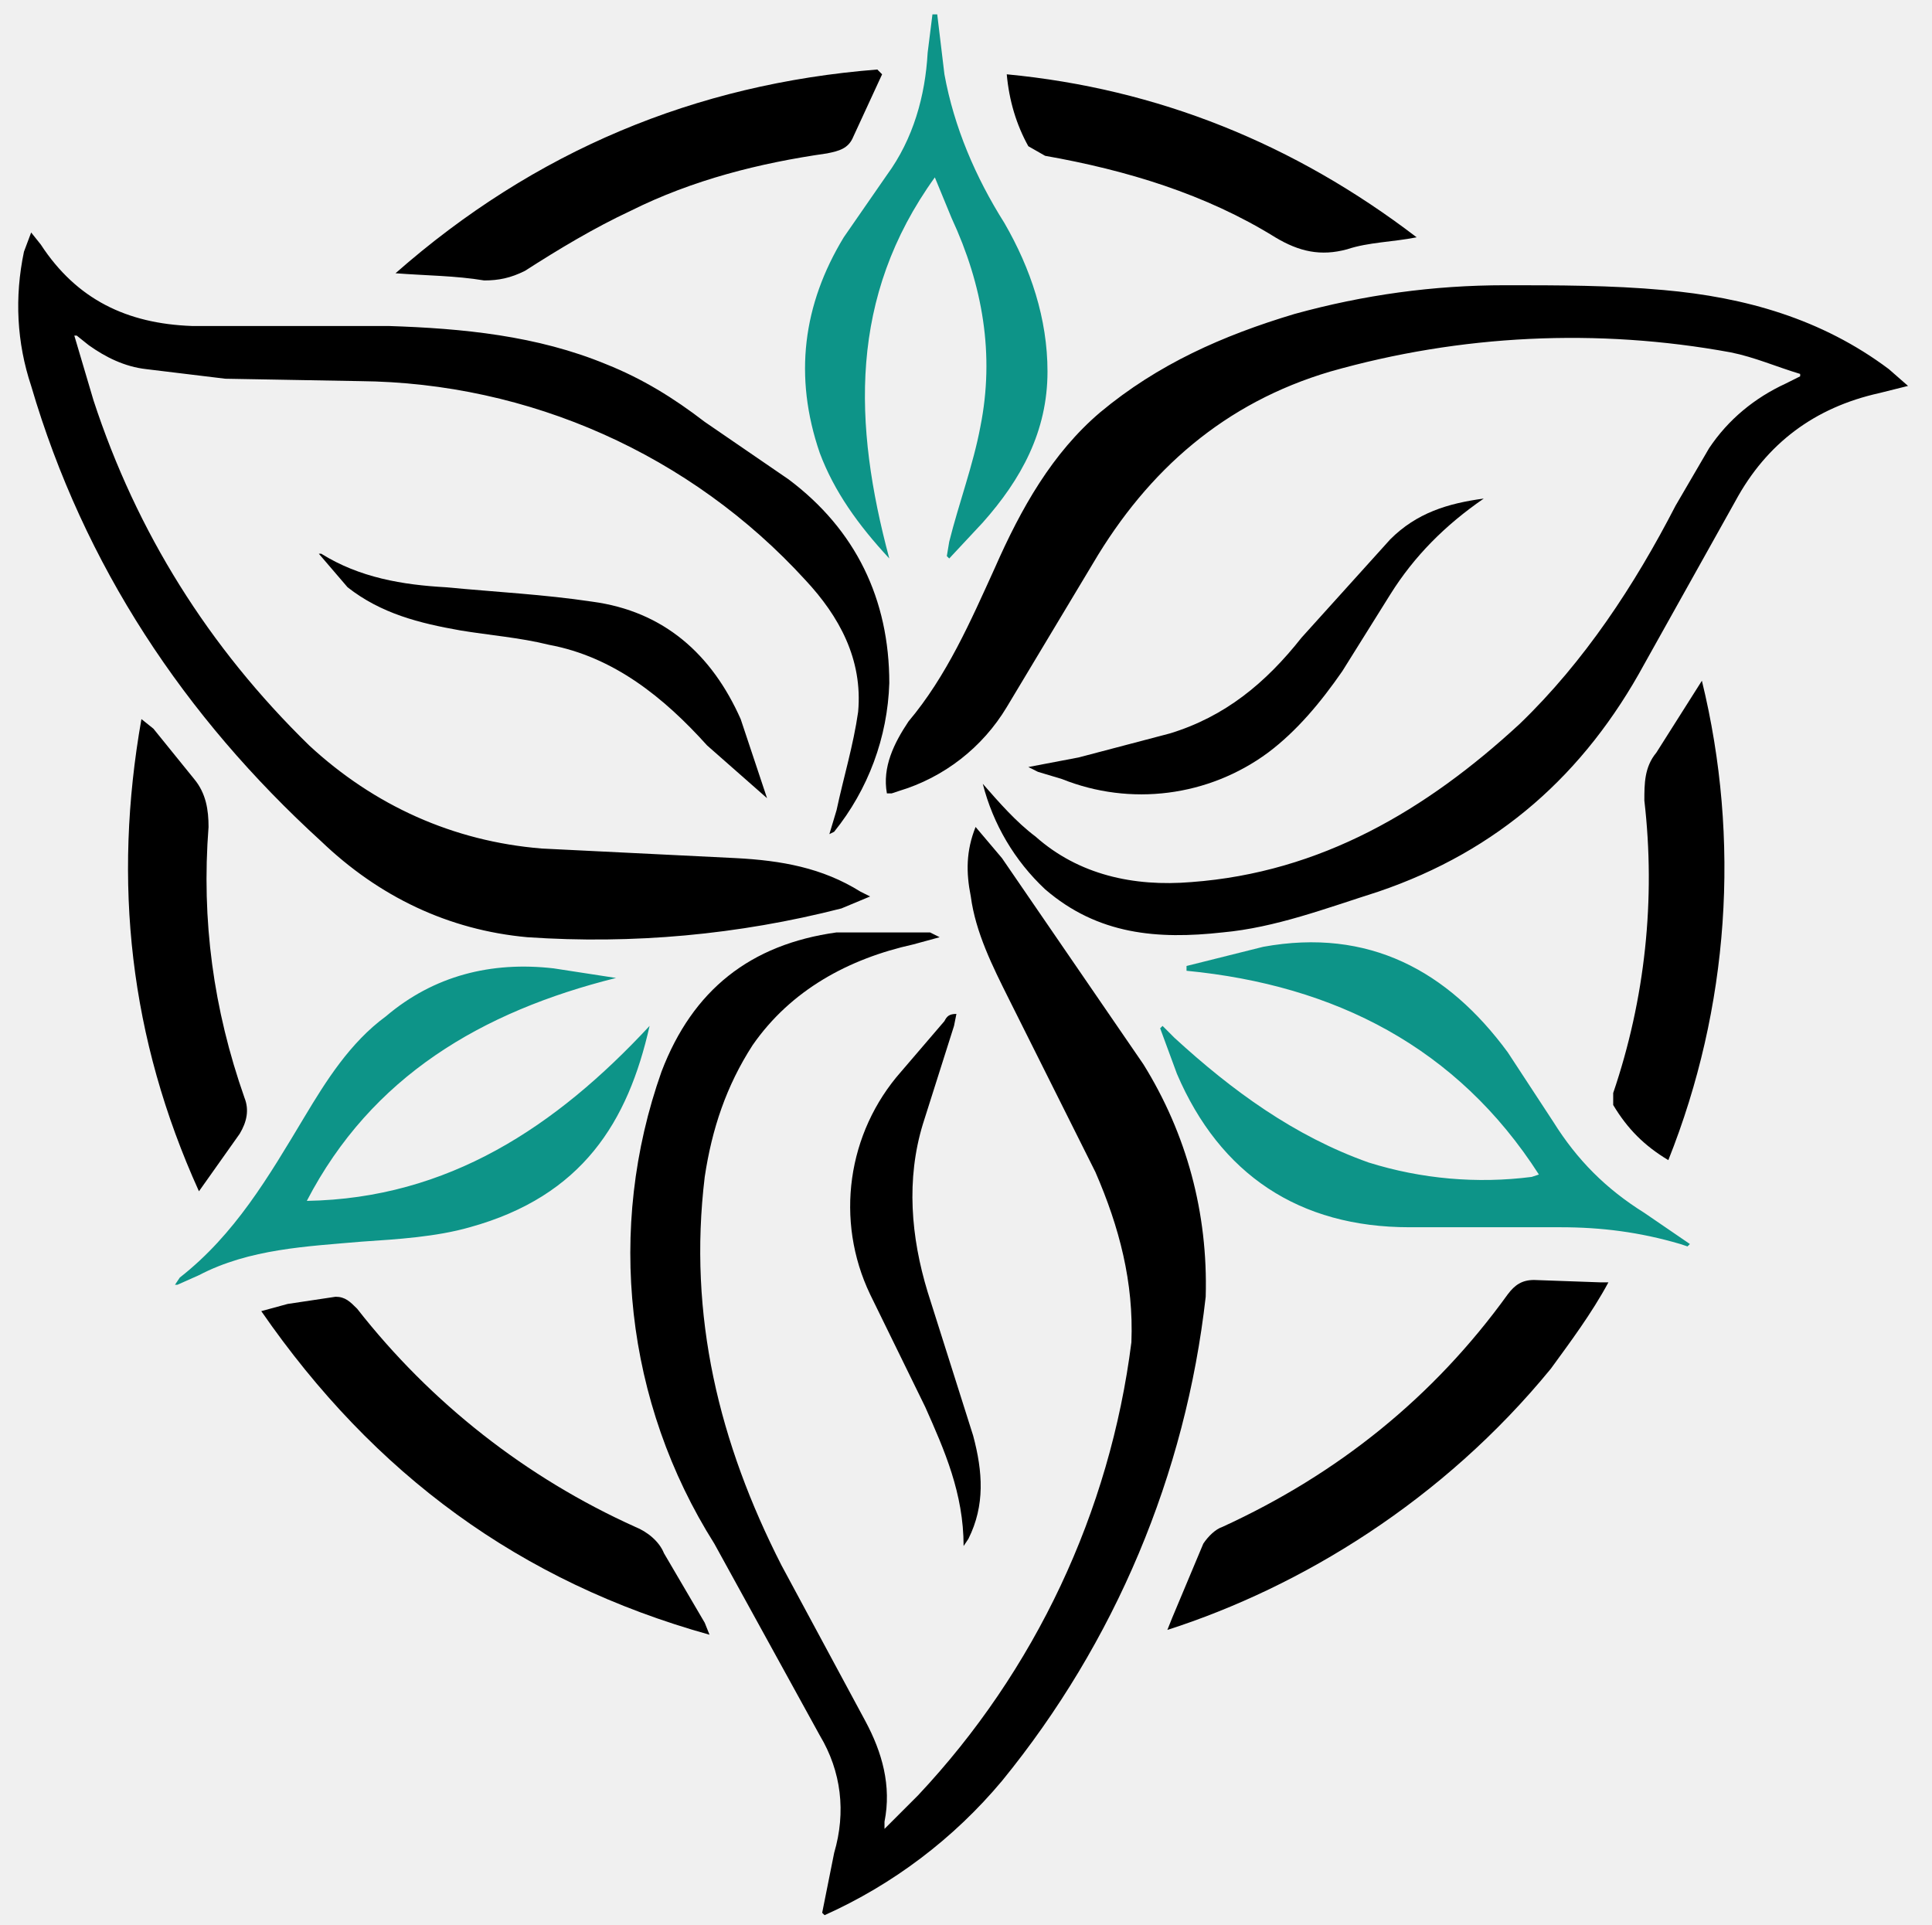
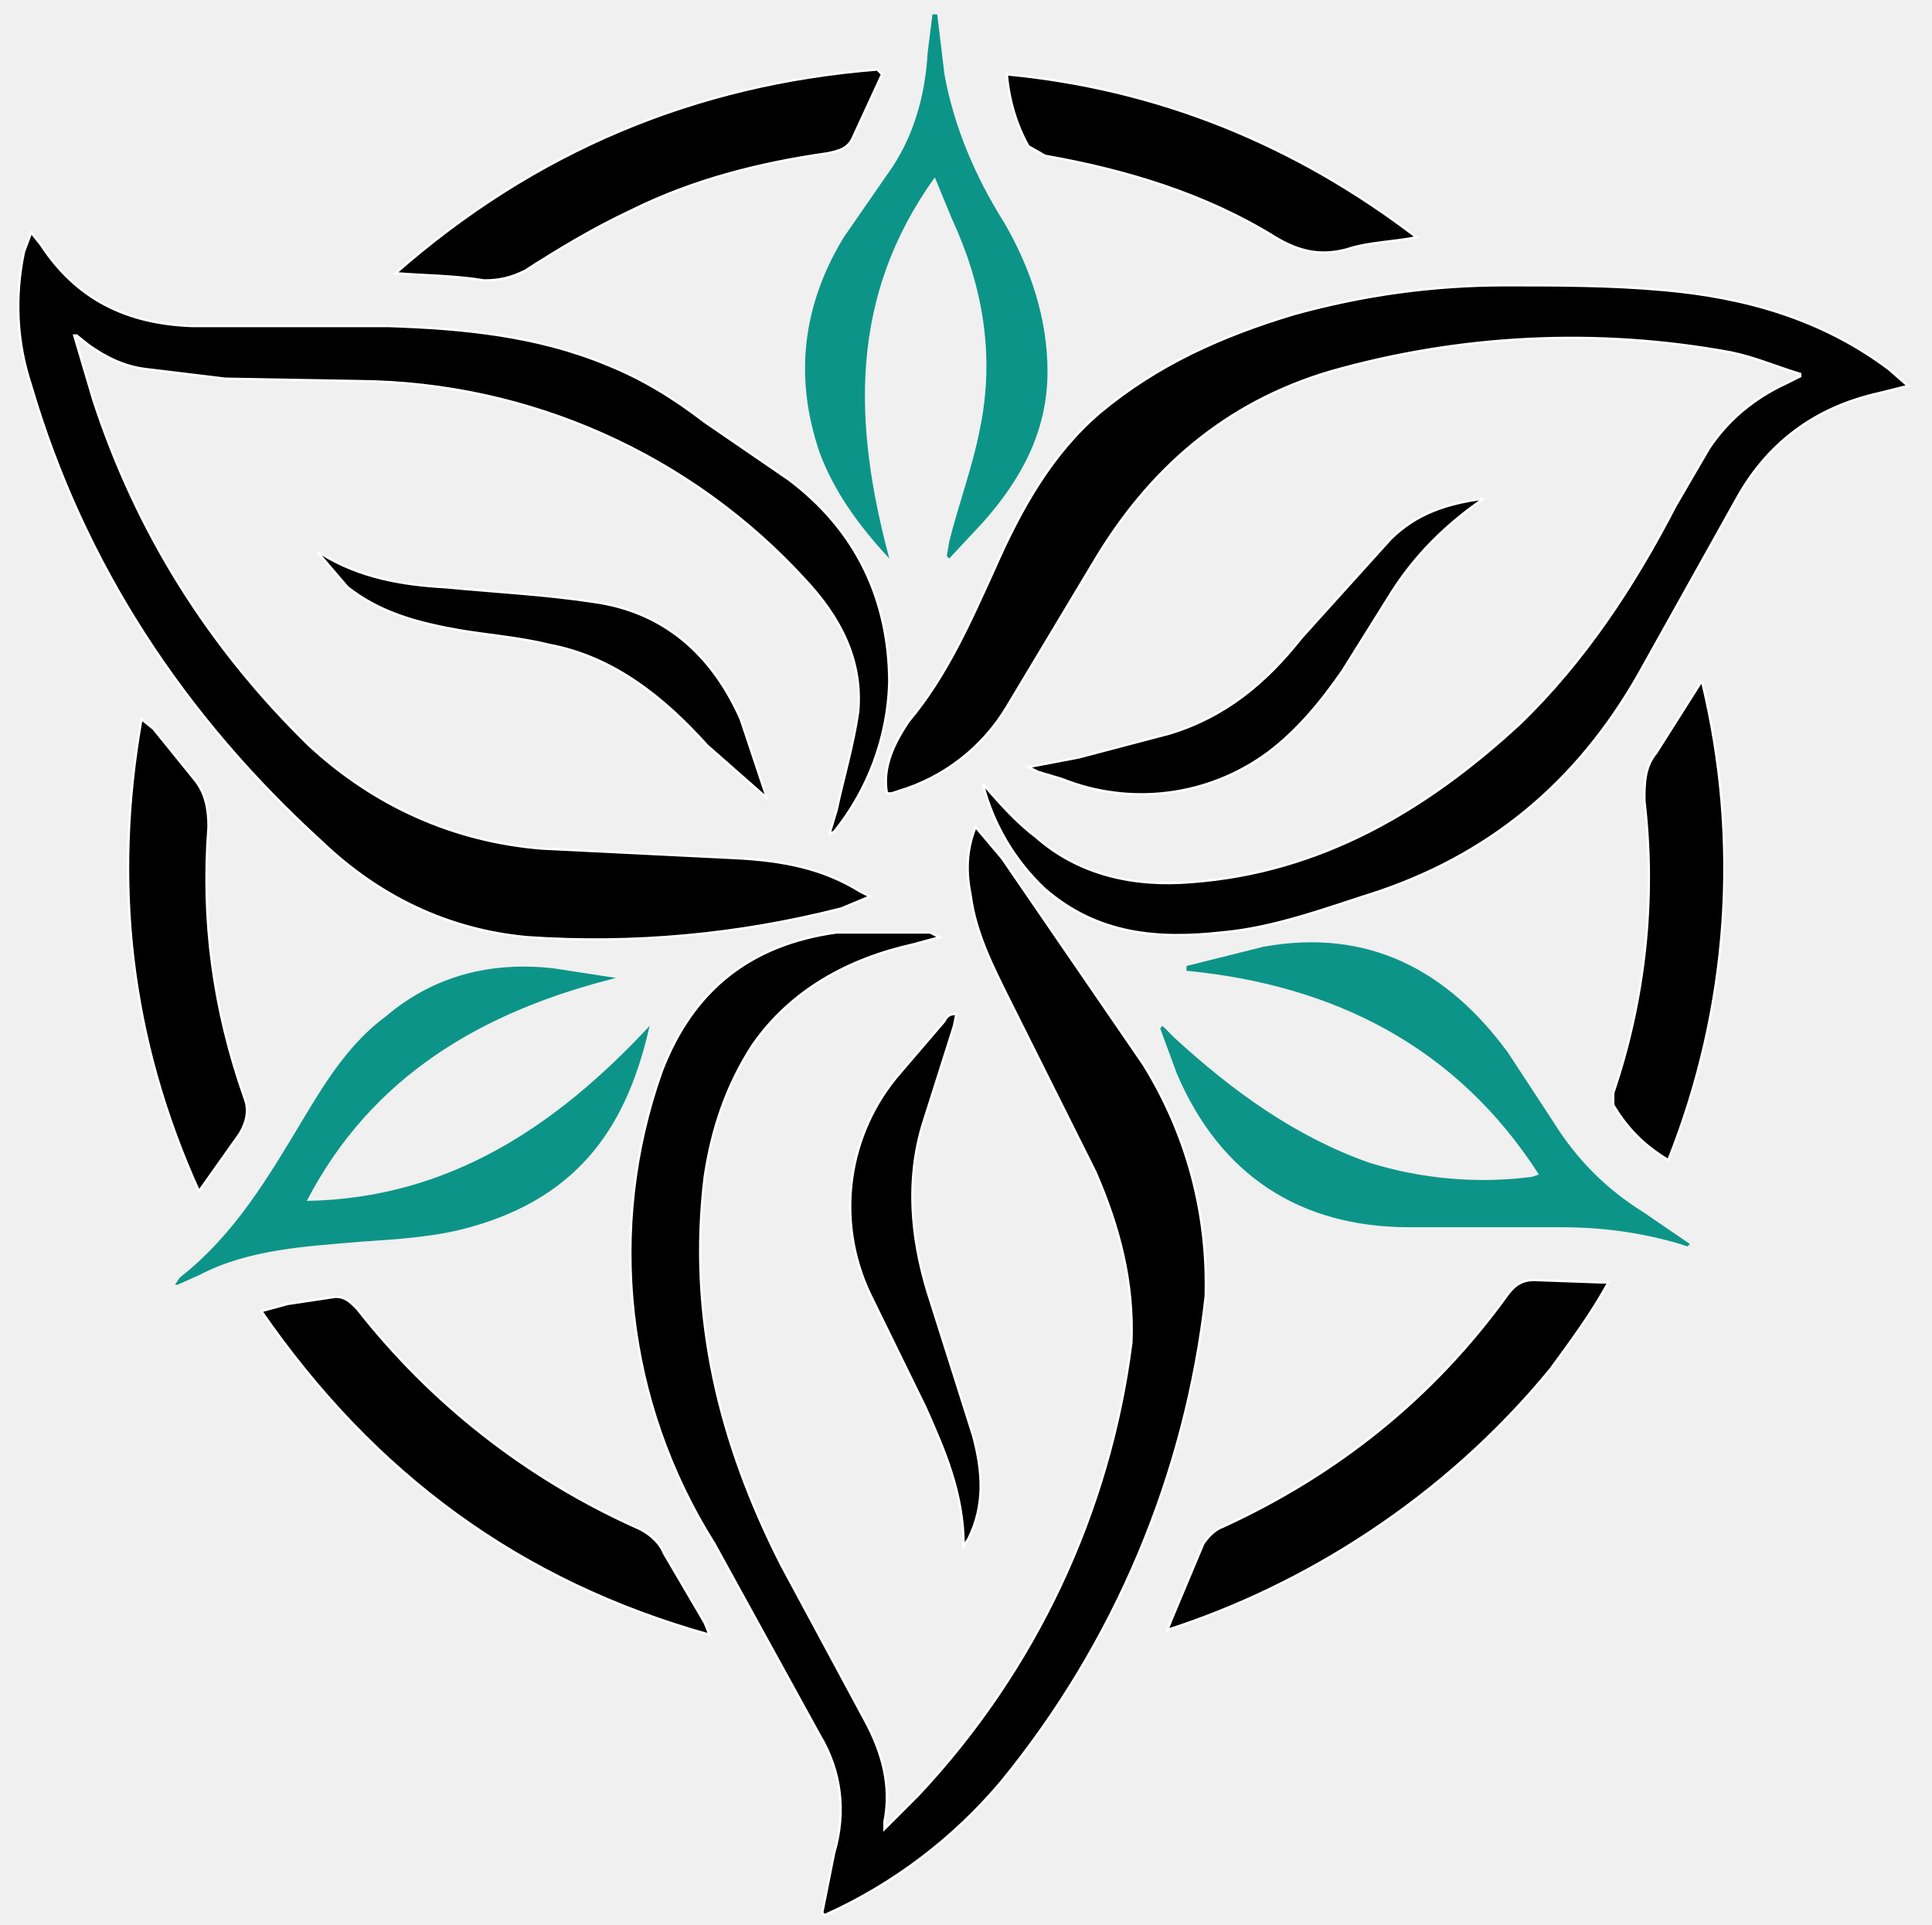
<svg xmlns="http://www.w3.org/2000/svg" viewBox=" 0 0 806 803" version="1.1" id="Layer_1" x="0" y="0" xml:space="preserve">
  <style>
    .rest path {
-       fill: black; /* Default fill color for light mode */
+ 		fill: black; /* Default fill color for light mode */
+ 		stroke: white;
+ 		stroke-width: px;
    }

    @media (prefers-color-scheme: dark) {
      .rest path {
        fill: white; /* Fill color for dark mode */
+ 		stroke: black;
+ 		stroke-width: 3px;
      }
    }
	</style>
  <g class="main">
    <g class="leafs">
      <path fill="#0d9488" fill-rule="evenodd" clip-rule="evenodd" d="m391 6 3 25c4 22 13 43 25 62 11 19 18 40 18 62 0 25-11 45-27 63l-14 15-1-1 1-6c4-16 10-32 13-48 6-30 1-59-12-87l-7-17c-36 50-34 103-19 159-13-14-23-28-29-44-11-32-7-62 10-90l18-26c11-15 16-33 17-51l2-16h2zM485 428l5 5c24 22 50 41 81 52a160 160 0 0 0 68 6l3-1c-34-53-85-79-147-85v-2l32-8c44-8 77 10 102 44l19 29c10 16 22 28 38 38l19 13-1 1-3-1c-17-5-33-7-50-7h-63c-46 0-79-22-97-64l-7-19 1-1zM128 501c59-1 104-31 143-73-9 40-28 71-75 84-14 4-30 5-45 6-23 2-47 3-68 14l-9 4h-1l2-3c23-18 37-42 52-67 9-15 19-31 34-42 20-17 44-23 70-20l26 4c-56 14-102 41-129 93z" />
    </g>
    <g class="rest">
      <path fill-rule="evenodd" clip-rule="evenodd" d="m343 798 5-25c5-17 3-34-6-49l-44-80a227 227 0 0 1-22-197c13-34 37-53 73-58h39l4 2-11 3c-27 6-51 19-67 42-11 17-17 35-20 55-7 58 6 111 32 162l35 65c7 13 11 27 8 42v3l14-14a338 338 0 0 0 89-189c1-25-5-48-15-71l-36-72c-7-14-14-28-16-43-2-10-2-19 2-29l11 13 59 86c18 29 27 62 26 97a388 388 0 0 1-85 202 207 207 0 0 1-74 56l-1-1z" />
      <path fill-rule="evenodd" clip-rule="evenodd" d="M410 327c7 8 14 16 22 22 18 16 41 21 65 19 54-4 98-30 137-66 27-26 48-58 65-91l14-24c8-12 19-21 32-27l6-3v-1c-10-3-19-7-29-9a368 368 0 0 0-167 8c-44 13-76 41-99 80l-36 60a79 79 0 0 1-45 35l-3 1h-2c-2-11 3-21 9-30 16-19 26-42 36-64 11-25 24-48 44-65 24-20 51-32 81-41 29-8 58-12 88-12 22 0 44 0 66 2 34 3 66 12 94 33l8 7-12 3c-27 6-47 21-60 45l-38 68c-25 46-61 78-111 95-22 7-43 15-65 17-27 3-52 1-74-18a91 91 0 0 1-26-44zM31 140l8 27c18 55 48 103 90 144 27 25 60 40 97 43l81 4c19 1 36 4 52 14l4 2-12 5c-43 11-87 15-131 12-33-3-62-17-86-40-57-52-99-115-121-190-6-18-7-37-3-56l3-8 4 5c15 23 36 33 63 34h82c31 1 62 4 91 16 15 6 28 14 41 24l35 24c28 21 42 50 42 85a104 104 0 0 1-23 62l-2 1 3-10c3-14 7-27 9-41 2-22-8-40-22-55a255 255 0 0 0-186-83l-56-1-33-4c-9-1-17-5-24-10l-5-4h-1z" />
      <path fill-rule="evenodd" clip-rule="evenodd" d="M402 645c0-22-8-40-16-58l-23-47a85 85 0 0 1 13-93l18-21c1-2 2-3 5-3l-1 5-13 41c-7 23-5 47 2 70l19 60c4 15 5 29-2 43l-2 3zM619 208c-16 11-29 24-39 40l-20 32c-9 13-19 25-31 34a89 89 0 0 1-86 11l-10-3-4-2 21-4 38-10c23-7 40-21 55-40l37-41c11-11 24-15 39-17zM320 333l-25-22c-18-20-39-37-66-42-12-3-25-4-37-6-17-3-33-7-47-18l-12-14h1c16 10 34 13 52 14 21 2 41 3 61 6 30 4 50 22 62 49l11 33s0 1 0 0z" />
      <path fill-rule="evenodd" clip-rule="evenodd" d="M671 535c-7 13-16 25-24 36-45 55-104 91-160 109l2-5 13-31c2-3 5-6 8-7 48-22 88-54 119-97 3-4 6-6 11-6l28 1h3zM296 682c-79-22-140-67-187-135l11-3 20-3c4 0 6 2 9 5a308 308 0 0 0 116 91c5 2 10 6 12 11l17 29 2 5zM368 31l-12 26c-2 5-6 6-11 7-28 4-56 11-82 24-15 7-30 16-44 25-6 3-11 4-17 4-12-2-24-2-37-3 58-51 125-79 201-85l2 2zM696 484c-10-6-17-13-23-23v-5a279 279 0 0 0 13-122c0-7 0-14 5-20l19-30a329 329 0 0 1-14 200zM83 497c-29-64-36-129-24-197l5 4 17 21c5 6 6 13 6 20-3 39 2 76 15 113 2 5 1 10-2 15l-17 24zM591 99c-10 2-20 2-29 5-11 3-20 1-30-5-29-18-62-28-96-34l-7-4c-5-9-8-19-9-30 63 6 120 29 171 68z" />
    </g>
    <g class="flower-inner">
		</g>
    <g class="circle">
		</g>
  </g>
</svg>
